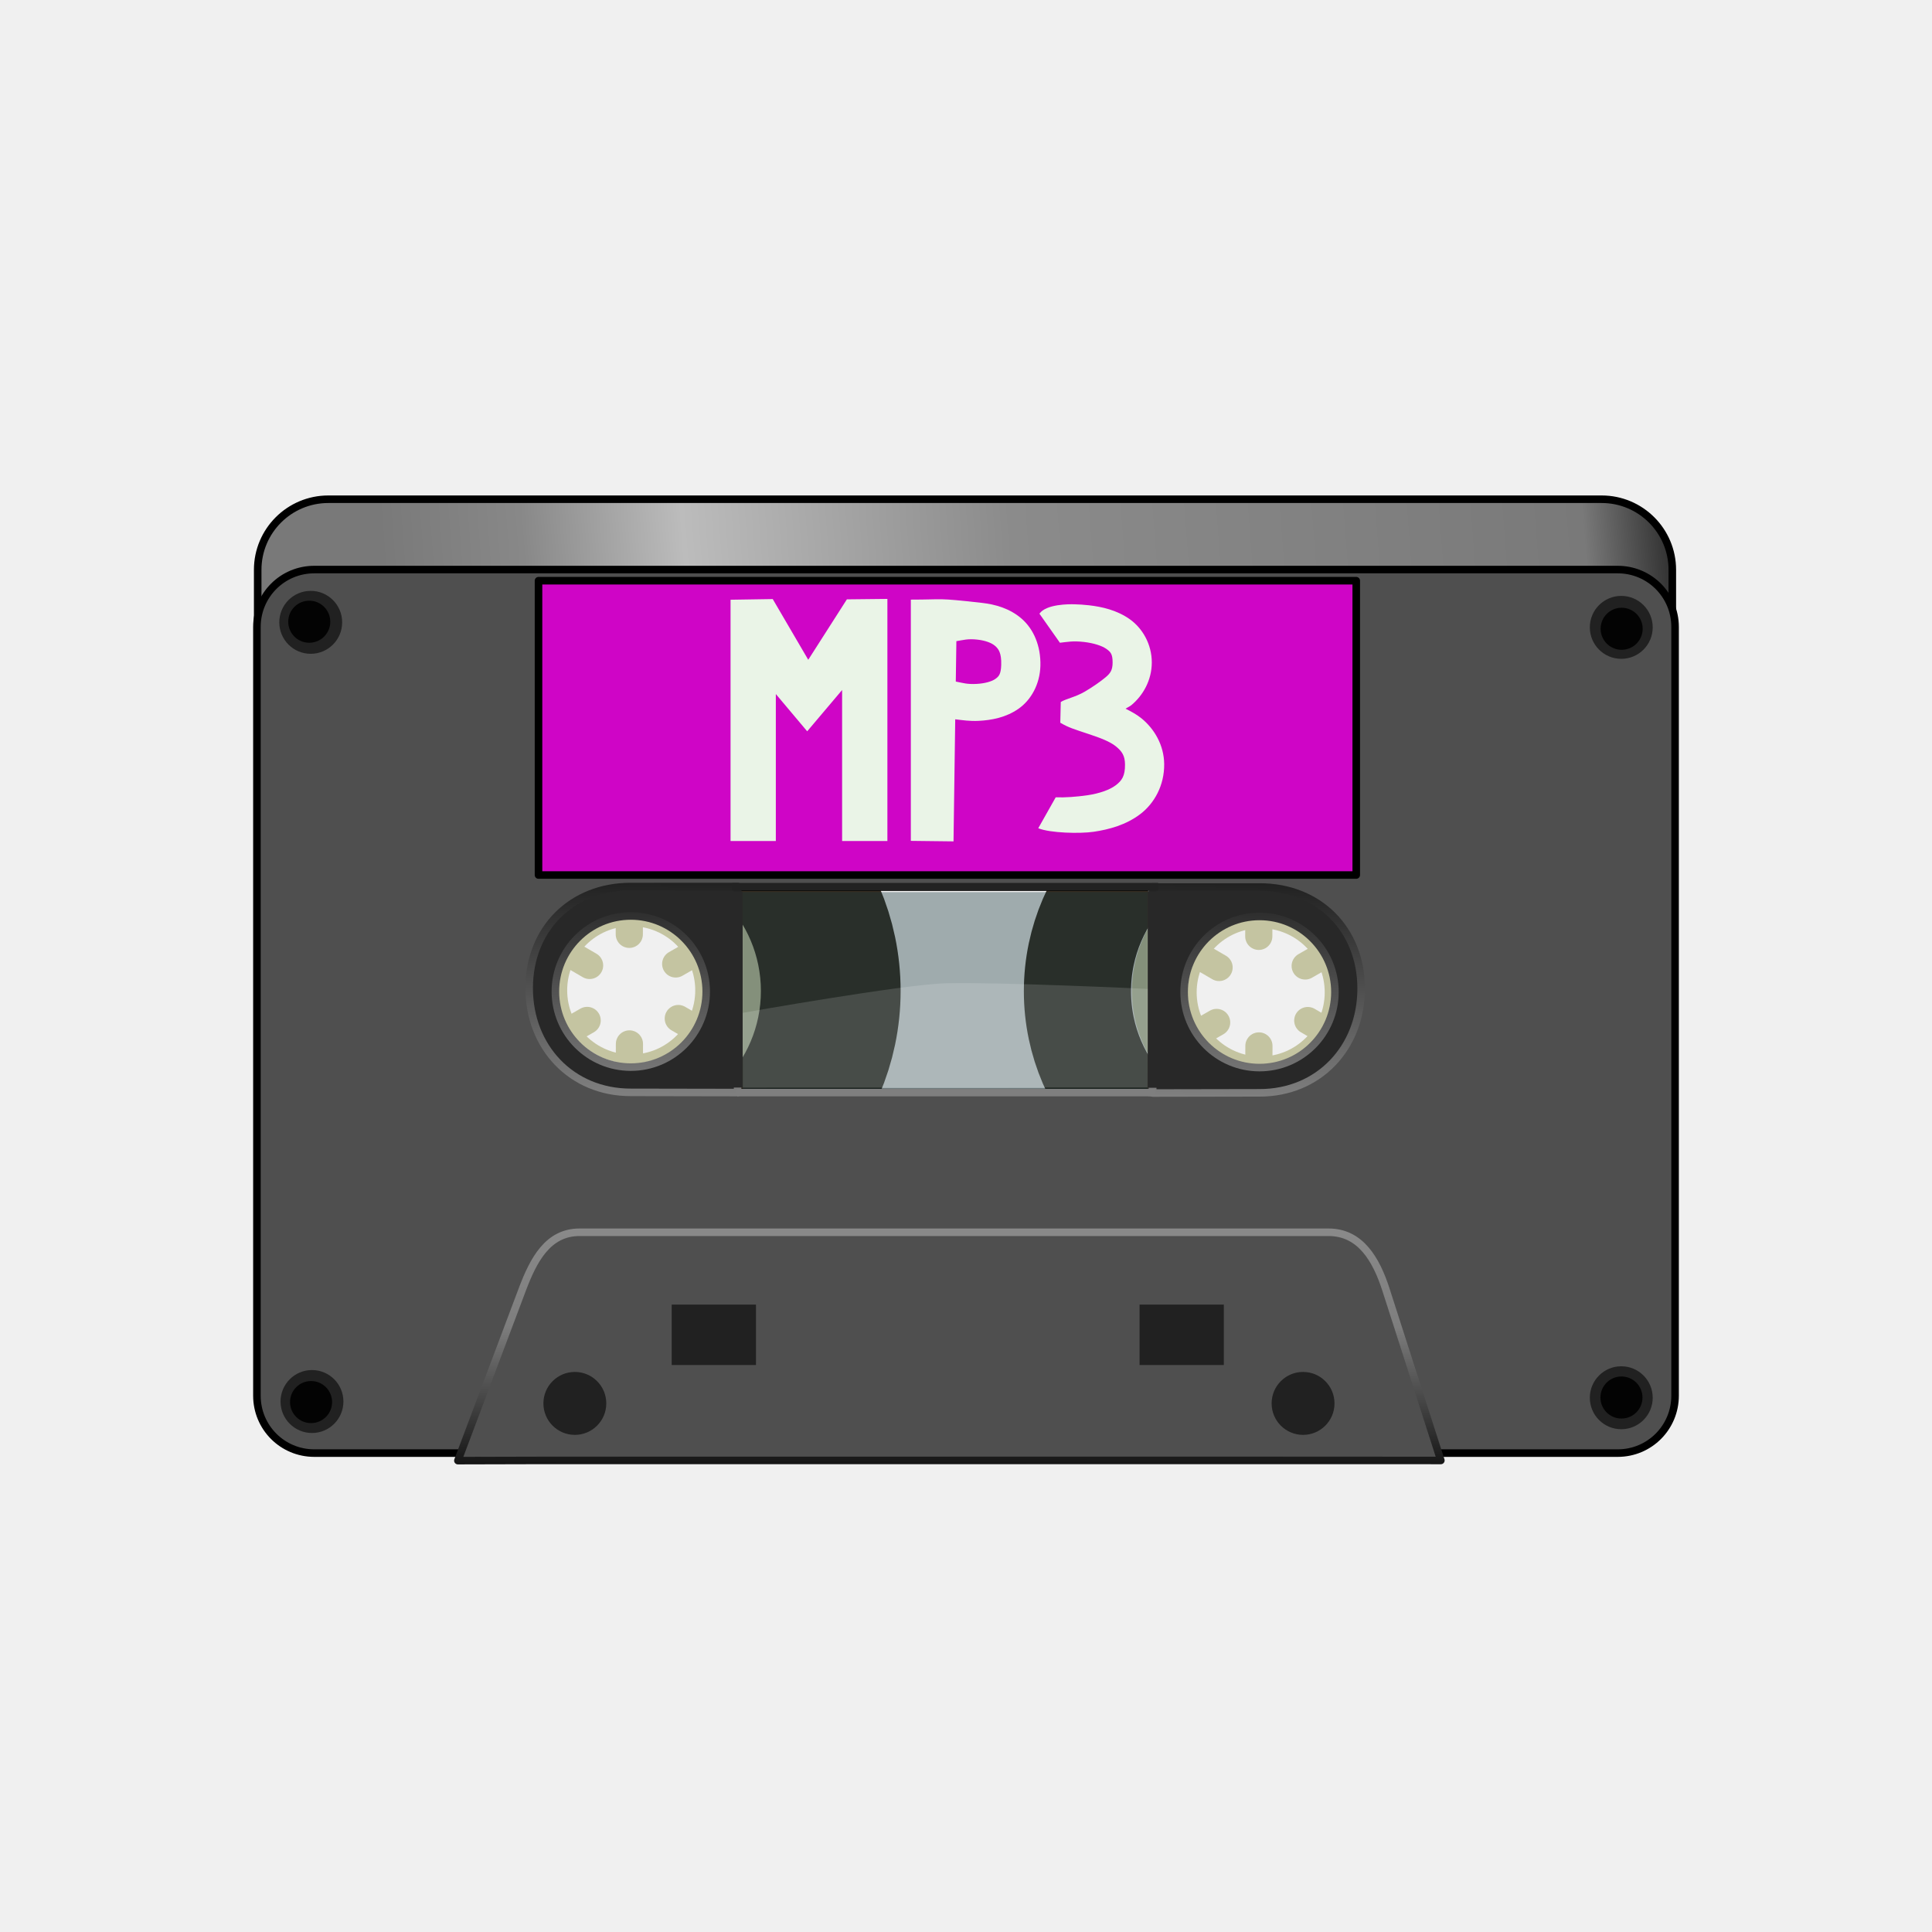
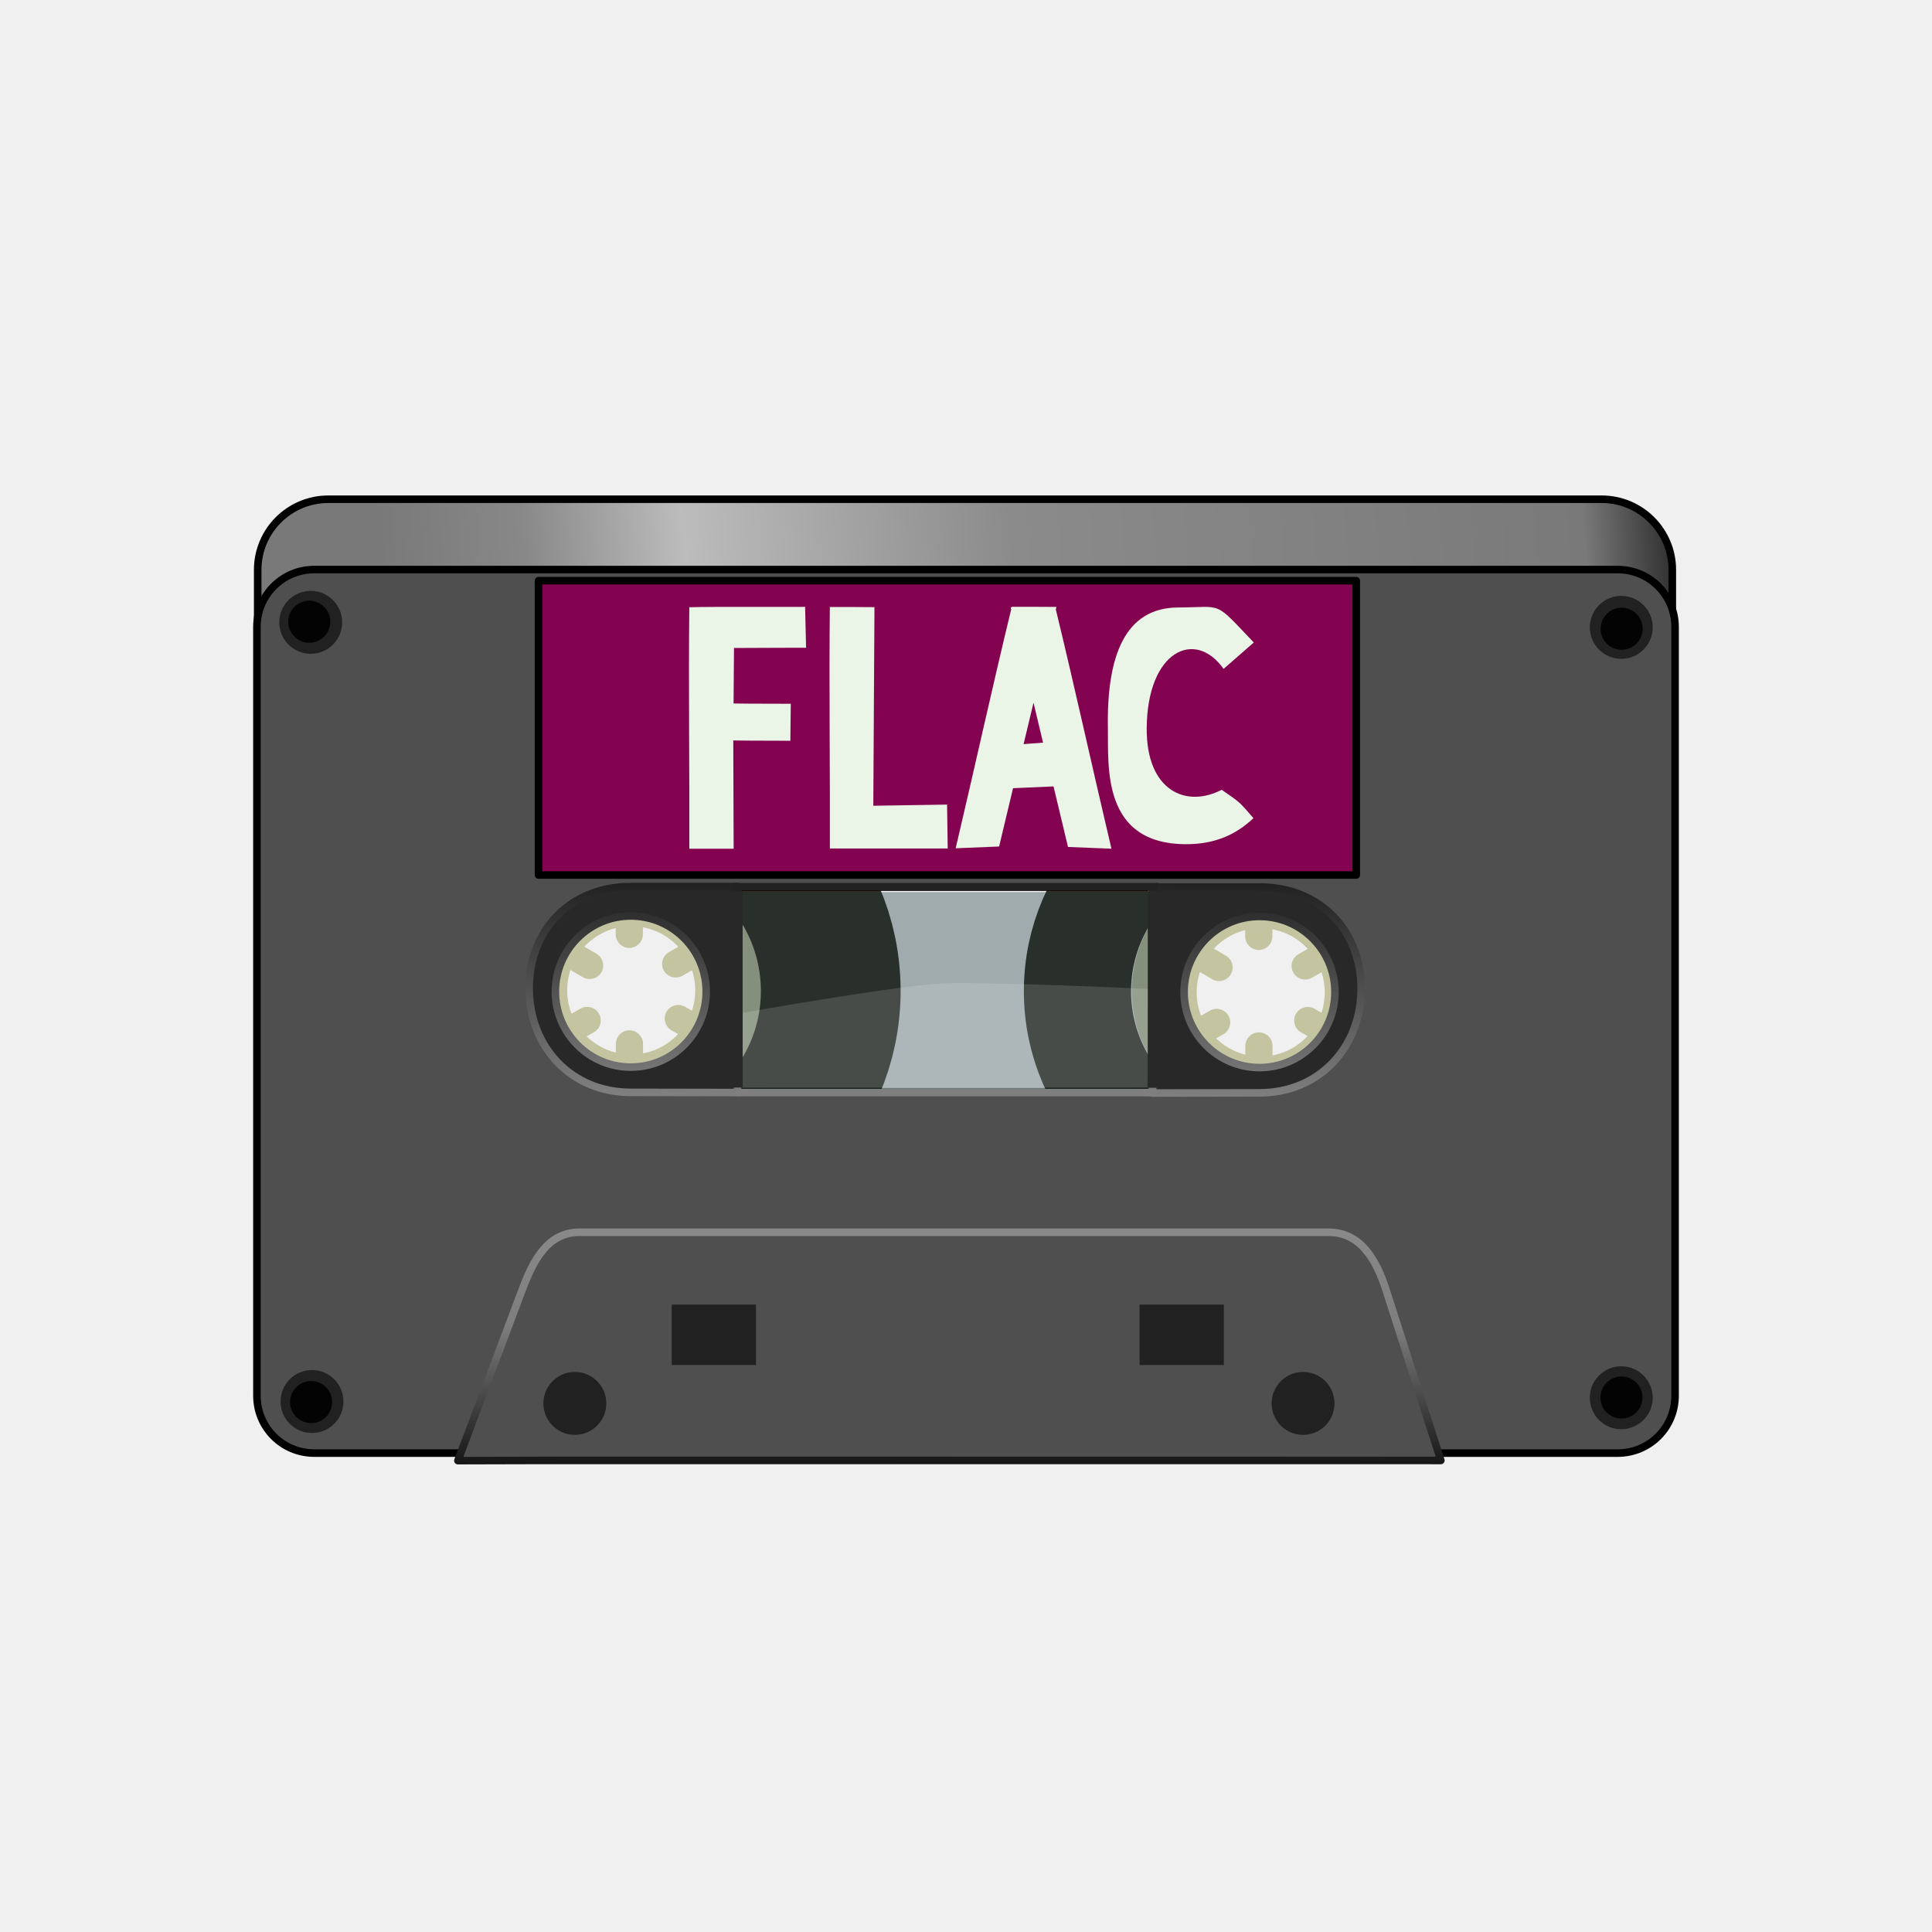
<svg xmlns="http://www.w3.org/2000/svg" xmlns:xlink="http://www.w3.org/1999/xlink" width="256" height="256" viewBox="0 0 256 256" version="1.1" id="svg1">
  <defs id="defs1">
    <linearGradient id="linearGradient17">
      <stop style="stop-color:#797979;stop-opacity:1;" offset="0" id="stop18" />
      <stop style="stop-color:#888888;stop-opacity:1;" offset="0.11" id="stop23" />
      <stop style="stop-color:#bcbcbc;stop-opacity:1;" offset="0.234" id="stop20" />
      <stop style="stop-color:#8b8b8b;stop-opacity:1;" offset="0.487" id="stop22" />
      <stop style="stop-color:#797979;stop-opacity:1;" offset="0.928" id="stop21" />
      <stop style="stop-color:#2a2a2a;stop-opacity:1;" offset="1" id="stop19" />
    </linearGradient>
    <linearGradient id="linearGradient16">
      <stop style="stop-color:#1a1a1a;stop-opacity:1;" offset="0" id="stop15" />
      <stop style="stop-color:#7f7f7f;stop-opacity:1;" offset="1" id="stop16" />
    </linearGradient>
    <linearGradient id="linearGradient13">
      <stop style="stop-color:#000000;stop-opacity:1;" offset="0" id="stop13" />
      <stop style="stop-color:#7e7e7e;stop-opacity:1;" offset="0.418" id="stop17" />
      <stop style="stop-color:#999999;stop-opacity:1;" offset="1" id="stop14" />
    </linearGradient>
    <linearGradient id="linearGradient10">
      <stop style="stop-color:#1a1a1a;stop-opacity:1;" offset="0" id="stop10" />
      <stop style="stop-color:#7f7f7f;stop-opacity:1;" offset="1" id="stop11" />
    </linearGradient>
    <linearGradient id="linearGradient5">
      <stop style="stop-color:#696969;stop-opacity:1;" offset="0" id="stop5" />
      <stop style="stop-color:#696969;stop-opacity:0;" offset="1" id="stop6" />
    </linearGradient>
    <linearGradient id="linearGradient2">
      <stop style="stop-color:#d0ddcb;stop-opacity:1;" offset="0" id="stop2" />
      <stop style="stop-color:#f4fff1;stop-opacity:1;" offset="1" id="stop3" />
    </linearGradient>
    <linearGradient xlink:href="#linearGradient2" id="linearGradient3" x1="175.312" y1="45.745" x2="167.353" y2="53.919" gradientUnits="userSpaceOnUse" gradientTransform="translate(1.175812,-1.287794)" />
    <linearGradient xlink:href="#linearGradient5" id="linearGradient6" x1="142.57" y1="68.417" x2="189.316" y2="30.048" gradientUnits="userSpaceOnUse" gradientTransform="translate(4.355081,-1.583666)" />
    <filter style="color-interpolation-filters:sRGB" id="filter6" x="-0.096" y="-0.09" width="1.193" height="1.18">
      <feGaussianBlur stdDeviation="1.297 1.297" id="feGaussianBlur6" />
    </filter>
    <linearGradient xlink:href="#linearGradient16" id="linearGradient11" x1="96.041" y1="119.068" x2="95.83" y2="141.635" gradientUnits="userSpaceOnUse" gradientTransform="matrix(1.333238,0,0,1.334373,-42.65453,-44.1365)" />
    <linearGradient xlink:href="#linearGradient10" id="linearGradient12" gradientUnits="userSpaceOnUse" x1="96.041" y1="119.068" x2="96.464" y2="141.951" gradientTransform="matrix(-1.333238,0,0,1.334373,293.1308,-44.07545)" />
    <linearGradient xlink:href="#linearGradient13" id="linearGradient14" x1="106.551" y1="181.291" x2="106.616" y2="141.742" gradientUnits="userSpaceOnUse" gradientTransform="matrix(1.333238,0,0,1.334373,-42.65453,-44.1365)" />
    <linearGradient xlink:href="#linearGradient17" id="linearGradient19" x1="71.104" y1="103.648" x2="199.05" y2="91.734" gradientUnits="userSpaceOnUse" gradientTransform="matrix(1.333238,0,0,1.624102,-42.65453,-72.54938)" />
  </defs>
  <g id="layer1">
    <g id="g30">
      <ellipse style="fill:none;fill-opacity:1;stroke:#c4c4a1;stroke-width:1.2;stroke-linecap:round;stroke-linejoin:round;stroke-dasharray:none;stroke-dashoffset:7.8;stroke-opacity:1" id="path7-8-9-5" cx="167.049" cy="131.493" rx="9.084" ry="9.098" />
      <path style="fill:none;fill-rule:evenodd;stroke:#c4c4a1;stroke-width:3.6;stroke-linecap:round;stroke-linejoin:miter;stroke-dasharray:none;stroke-opacity:1" d="M 166.803,121.692 L 166.794,124.071" id="path30" />
      <path style="fill:none;fill-rule:evenodd;stroke:#c4c4a1;stroke-width:3.6;stroke-linecap:round;stroke-linejoin:miter;stroke-dasharray:none;stroke-opacity:1" d="M 175.007,126.812 L 172.943,127.995" id="path30-9" />
      <path style="fill:none;fill-rule:evenodd;stroke:#c4c4a1;stroke-width:3.6;stroke-linecap:round;stroke-linejoin:miter;stroke-dasharray:none;stroke-opacity:1" d="M 175.342,136.424 L 173.286,135.228" id="path30-3" />
      <path style="fill:none;fill-rule:evenodd;stroke:#c4c4a1;stroke-width:3.6;stroke-linecap:round;stroke-linejoin:miter;stroke-dasharray:none;stroke-opacity:1" d="M 166.806,140.969 L 166.814,138.591" id="path30-9-2" />
      <path style="fill:none;fill-rule:evenodd;stroke:#c4c4a1;stroke-width:3.6;stroke-linecap:round;stroke-linejoin:miter;stroke-dasharray:none;stroke-opacity:1" d="M 159.147,136.662 L 161.211,135.48" id="path30-3-7" />
      <path style="fill:none;fill-rule:evenodd;stroke:#c4c4a1;stroke-width:3.6;stroke-linecap:round;stroke-linejoin:miter;stroke-dasharray:none;stroke-opacity:1" d="M 159.48,126.997 L 161.535,128.194" id="path30-9-2-5" />
    </g>
    <g id="g30-2" transform="translate(-83.40997,-0.26713)">
      <ellipse style="fill:none;fill-opacity:1;stroke:#c4c4a1;stroke-width:1.2;stroke-linecap:round;stroke-linejoin:round;stroke-dasharray:none;stroke-dashoffset:7.8;stroke-opacity:1" id="path7-8-9-5-0" cx="167.049" cy="131.493" rx="9.084" ry="9.098" />
      <path style="fill:none;fill-rule:evenodd;stroke:#c4c4a1;stroke-width:3.6;stroke-linecap:round;stroke-linejoin:miter;stroke-dasharray:none;stroke-opacity:1" d="M 166.803,121.692 L 166.794,124.071" id="path30-98" />
      <path style="fill:none;fill-rule:evenodd;stroke:#c4c4a1;stroke-width:3.6;stroke-linecap:round;stroke-linejoin:miter;stroke-dasharray:none;stroke-opacity:1" d="M 175.007,126.812 L 172.943,127.995" id="path30-9-9" />
      <path style="fill:none;fill-rule:evenodd;stroke:#c4c4a1;stroke-width:3.6;stroke-linecap:round;stroke-linejoin:miter;stroke-dasharray:none;stroke-opacity:1" d="M 175.342,136.424 L 173.286,135.228" id="path30-3-1" />
      <path style="fill:none;fill-rule:evenodd;stroke:#c4c4a1;stroke-width:3.6;stroke-linecap:round;stroke-linejoin:miter;stroke-dasharray:none;stroke-opacity:1" d="M 166.806,140.969 L 166.814,138.591" id="path30-9-2-7" />
      <path style="fill:none;fill-rule:evenodd;stroke:#c4c4a1;stroke-width:3.6;stroke-linecap:round;stroke-linejoin:miter;stroke-dasharray:none;stroke-opacity:1" d="M 159.147,136.662 L 161.211,135.48" id="path30-3-7-3" />
      <path style="fill:none;fill-rule:evenodd;stroke:#c4c4a1;stroke-width:3.6;stroke-linecap:round;stroke-linejoin:miter;stroke-dasharray:none;stroke-opacity:1" d="M 159.48,126.997 L 161.535,128.194" id="path30-9-2-5-3" />
    </g>
    <g id="g7" style="display:none">
      <path id="rect1" style="fill:#f4fff1;stroke:#656565;stroke-linecap:round;stroke-linejoin:round" d="M 57,26 H 155 C 158.569,26 162.326,27.693 165,30 L 195,60 C 197.967,62.967 199,66.272 199,70 V 230.305 L 57,230 Z" />
      <path style="mix-blend-mode:normal;fill:url(#linearGradient6);fill-rule:evenodd;stroke:none;stroke-width:1px;stroke-linecap:butt;stroke-linejoin:miter;stroke-opacity:1;filter:url(#filter6)" d="M 160.883,28.67 C 166.987,44.952 160.544,47.778 162.654,62.19 C 174.841,61.068 184.491,60.123 192.88,63.155 C 195.625,64.147 179.967,50.844 178.835,49.846 C 177.702,48.848 173.868,40.738 173.059,40.354 C 172.251,39.97 160.883,28.67 160.883,28.67 Z" id="path3" />
      <path style="fill:url(#linearGradient3);fill-rule:evenodd;stroke:#f4fff1;stroke-width:1px;stroke-linecap:butt;stroke-linejoin:round;stroke-opacity:1" d="M 157.586,27.317 C 159.519,29.419 163.054,29.259 163.891,31.524 C 166.848,39.523 165.347,49.452 165.221,59.287 C 187.531,58.7 189.472,58.294 195.013,61.426 L 165.004,31.41 C 162.897,29.585 159.484,27.678 157.586,27.317 Z" id="path1" />
    </g>
    <ellipse style="fill:none;fill-opacity:1;stroke:#352c21;stroke-width:14.2;stroke-linecap:round;stroke-linejoin:round;stroke-dasharray:none;stroke-dashoffset:20.28;stroke-opacity:1" id="path9-0" cx="167.4" cy="131.341" rx="24.634" ry="24.207" />
    <ellipse style="fill:none;fill-opacity:1;stroke:#352c21;stroke-width:22.1;stroke-linecap:round;stroke-linejoin:round;stroke-dasharray:none;stroke-dashoffset:20.28;stroke-opacity:1" id="path9" cx="83.652" cy="131.289" rx="24.634" ry="24.207" />
    <rect style="fill:url(#linearGradient19);stroke:#000000;stroke-width:1;stroke-linecap:round;stroke-linejoin:round;stroke-opacity:1" id="rect2-9" width="187.444" height="31.892" x="34.146" y="66.152" ry="9.356" />
    <g id="g8" transform="matrix(1.333238,0,0,1.334373,-37.32158,-43.87189)" style="stroke:#c4c4a1;stroke-width:0.75;stroke-opacity:1">
      <circle style="fill:none;fill-opacity:1;stroke:#c4c4a1;stroke-width:5.473;stroke-linecap:round;stroke-linejoin:round;stroke-dasharray:none;stroke-opacity:1" id="path7" cx="90.744" cy="131.286" r="10.135" />
    </g>
    <g id="g8-7" transform="matrix(1.333238,0,0,1.334373,46.1604,-43.87189)" style="stroke:#c4c4a1;stroke-width:0.75;stroke-opacity:1">
      <circle style="fill:none;fill-opacity:1;stroke:#c4c4a1;stroke-width:5.473;stroke-linecap:round;stroke-linejoin:round;stroke-dasharray:none;stroke-opacity:1" id="path7-2" cx="90.744" cy="131.286" r="10.135" />
    </g>
    <path id="rect2" style="fill:#4f4f4f;fill-opacity:1;stroke:#000000;stroke-width:1;stroke-linecap:round;stroke-linejoin:round;stroke-opacity:1" d="M 41.644,75.47 C 37.433,75.47 34.043,78.863 34.043,83.077 V 184.935 C 34.043,189.15 37.433,192.543 41.644,192.543 H 214.356 C 218.567,192.543 221.957,189.15 221.957,184.935 V 83.077 C 221.957,78.863 218.567,75.47 214.356,75.47 Z M 65.262,117.547 H 185.419 V 144.746 H 65.262 Z" />
    <path id="rect2-7" style="fill:#4f4f4f;stroke:url(#linearGradient14);stroke-width:1;stroke-linecap:round;stroke-linejoin:round;stroke-dasharray:none;fill-opacity:1" d="M 76.798,163.282 H 176.047 C 180.258,163.282 182.358,166.878 183.648,170.89 L 190.922,193.518 C 188.422,193.518 185.591,193.513 181.38,193.513 H 71.466 C 67.255,193.513 64.787,193.54 60.672,193.54 L 69.197,170.89 C 70.682,166.946 72.587,163.282 76.798,163.282 Z" />
    <rect style="fill:#4f4f4f;fill-opacity:1;stroke:none;stroke-width:1;stroke-linecap:round;stroke-linejoin:round;stroke-opacity:1" id="rect2-9-3" width="13.482" height="41.515" x="59.087" y="109.087" ry="0" rx="0" />
    <rect style="fill:#4f4f4f;fill-opacity:1;stroke:none;stroke-width:1;stroke-linecap:round;stroke-linejoin:round;stroke-opacity:1" id="rect2-9-3-8" width="3.006" height="41.515" x="94.569" y="110.862" ry="0" rx="0" />
    <rect style="fill:#4f4f4f;fill-opacity:1;stroke:none;stroke-width:1;stroke-linecap:round;stroke-linejoin:round;stroke-opacity:1" id="rect2-9-3-7" width="3.769" height="41.515" x="152.13" y="110.862" ry="0" rx="0" />
    <path id="rect2-9-3-7-3" style="fill:#4f4f4f;fill-opacity:1;stroke:none;stroke-width:1;stroke-linecap:round;stroke-linejoin:round;stroke-opacity:1" d="M 155.666,111.327 V 152.844 H 178.438 V 133.646 A 11.178,11.353 0 0 1 167.543,142.461 A 11.178,11.353 0 0 1 156.364,131.108 A 11.178,11.353 0 0 1 167.543,119.755 A 11.178,11.353 0 0 1 178.438,128.572 V 111.327 Z" />
    <path id="rect2-9-3-7-3-1" style="fill:#4f4f4f;fill-opacity:1;stroke:none;stroke-width:1;stroke-linecap:round;stroke-linejoin:round;stroke-opacity:1" d="M 71.886,111.52 V 153.037 H 94.614 V 133.839 A 11.156,11.353 0 0 1 83.74,142.654 A 11.156,11.353 0 0 1 72.582,131.301 A 11.156,11.353 0 0 1 83.74,119.948 A 11.156,11.353 0 0 1 94.614,128.765 V 111.52 Z" />
    <rect style="fill:#4f4f4f;fill-opacity:1;stroke:none;stroke-width:1;stroke-linecap:round;stroke-linejoin:round;stroke-opacity:1" id="rect2-9-3-6" width="13.482" height="41.515" x="178.245" y="110.065" ry="0" rx="0" />
    <path id="path10-2-3" style="fill:#282828;fill-opacity:1;stroke:url(#linearGradient11);stroke-width:1;stroke-linecap:round;stroke-linejoin:round;stroke-dashoffset:20.28;stroke-opacity:1" d="M 83.561,117.473 C 75.728,117.473 70.117,123.091 70.117,130.931 C 70.117,138.771 75.728,144.744 83.561,144.744 C 87.478,144.744 92.622,144.77 97.735,144.77 C 97.735,138.714 97.745,121.393 97.745,117.473 Z M 83.583,121.372 C 89.101,121.372 93.574,125.855 93.575,131.385 C 93.574,136.916 89.101,141.399 83.583,141.398 C 78.066,141.399 73.592,136.916 73.592,131.385 C 73.592,125.855 78.066,121.372 83.583,121.372 Z" />
    <path id="path10-2-3-2" style="fill:#282828;fill-opacity:1;stroke:url(#linearGradient12);stroke-width:1;stroke-linecap:round;stroke-linejoin:round;stroke-dashoffset:20.28;stroke-opacity:1" d="M 166.915,117.534 C 174.748,117.534 180.359,123.152 180.359,130.992 C 180.359,138.832 174.748,144.805 166.915,144.805 C 162.998,144.805 157.854,144.831 152.741,144.831 C 152.741,138.775 152.731,121.454 152.731,117.534 Z M 166.893,121.434 C 161.375,121.433 156.902,125.916 156.902,131.447 C 156.902,136.977 161.375,141.46 166.893,141.46 C 172.411,141.46 176.884,136.977 176.885,131.447 C 176.884,125.916 172.411,121.433 166.893,121.434 Z" />
    <path style="fill:none;fill-rule:evenodd;stroke:#7f7f7f;stroke-width:1px;stroke-linecap:butt;stroke-linejoin:miter;stroke-opacity:1" d="M 97.648,144.784 H 153.073" id="path14" />
    <path style="fill:none;fill-rule:evenodd;stroke:#222222;stroke-width:1px;stroke-linecap:butt;stroke-linejoin:miter;stroke-opacity:1" d="M 97.005,117.49 H 153.465" id="path14-8" />
    <path style="baseline-shift:baseline;display:inline;overflow:visible;vector-effect:none;fill:#282828;fill-rule:evenodd;stroke-width:1;enable-background:accumulate;stop-color:#000000" d="M 152.079,118.151 V 144.135 H 153.94 V 118.151 Z" id="path14-8-3" />
    <path style="baseline-shift:baseline;display:inline;overflow:visible;vector-effect:none;fill:#282828;fill-rule:evenodd;stroke-width:1;enable-background:accumulate;stop-color:#000000" d="M 96.544,118.121 V 144.105 H 98.405 V 118.121 Z" id="path14-8-3-8" />
    <rect style="fill:#15343b;fill-opacity:0.365;stroke:none;stroke-width:1;stroke-linecap:round;stroke-linejoin:round;stroke-dasharray:none;stroke-dashoffset:7.8;stroke-opacity:1" id="rect17" width="53.641" height="26.075" x="98.411" y="-144.281" transform="scale(1,-1)" />
    <path style="fill:#ffffff;fill-opacity:0.143;fill-rule:evenodd;stroke:none;stroke-width:1px;stroke-linecap:butt;stroke-linejoin:miter;stroke-opacity:1" d="M 98.428,144.102 L 152.056,144.079 L 152.082,131.037 C 152.082,131.037 132.75,130.119 125.417,130.286 C 119.723,130.416 98.419,134.206 98.419,134.206 Z" id="path17" />
    <ellipse style="fill:#212121;fill-opacity:1;stroke:none;stroke-width:1;stroke-linecap:round;stroke-linejoin:round;stroke-dasharray:none;stroke-dashoffset:7.8;stroke-opacity:1" id="path23" cx="76.17" cy="185.959" rx="4.166" ry="4.17" />
    <ellipse style="fill:#212121;fill-opacity:1;stroke:none;stroke-width:1;stroke-linecap:round;stroke-linejoin:round;stroke-dasharray:none;stroke-dashoffset:7.8;stroke-opacity:1" id="path23-3" cx="41.339" cy="185.709" rx="4.166" ry="4.17" />
    <ellipse style="fill:#212121;fill-opacity:1;stroke:none;stroke-width:1;stroke-linecap:round;stroke-linejoin:round;stroke-dasharray:none;stroke-dashoffset:7.8;stroke-opacity:1" id="path23-3-5" cx="214.827" cy="185.209" rx="4.166" ry="4.17" />
    <ellipse style="fill:#212121;fill-opacity:1;stroke:none;stroke-width:1;stroke-linecap:round;stroke-linejoin:round;stroke-dasharray:none;stroke-dashoffset:7.8;stroke-opacity:1" id="path23-3-3" cx="214.827" cy="83.129" rx="4.166" ry="4.17" />
    <ellipse style="fill:#212121;fill-opacity:1;stroke:none;stroke-width:1;stroke-linecap:round;stroke-linejoin:round;stroke-dasharray:none;stroke-dashoffset:7.8;stroke-opacity:1" id="path23-3-2" cx="41.173" cy="82.462" rx="4.166" ry="4.17" />
    <ellipse style="fill:#212121;fill-opacity:1;stroke:none;stroke-width:1;stroke-linecap:round;stroke-linejoin:round;stroke-dasharray:none;stroke-dashoffset:7.8;stroke-opacity:1" id="path23-7" cx="172.663" cy="185.959" rx="4.166" ry="4.17" />
    <rect style="fill:#212121;fill-opacity:1;stroke:none;stroke-width:1;stroke-linecap:round;stroke-linejoin:round;stroke-dasharray:none;stroke-dashoffset:7.8;stroke-opacity:1" id="rect23" width="11.166" height="8.006" x="89.003" y="172.866" />
    <rect style="fill:#212121;fill-opacity:1;stroke:none;stroke-width:1;stroke-linecap:round;stroke-linejoin:round;stroke-dasharray:none;stroke-dashoffset:7.8;stroke-opacity:1" id="rect23-0" width="11.166" height="8.006" x="150.998" y="172.866" />
    <ellipse style="fill:#030303;fill-opacity:1;stroke:none;stroke-width:1;stroke-linecap:round;stroke-linejoin:round;stroke-dasharray:none;stroke-dashoffset:7.8;stroke-opacity:1" id="path24" cx="40.978" cy="82.382" rx="2.786" ry="2.787" />
    <ellipse style="fill:#030303;fill-opacity:1;stroke:none;stroke-width:1;stroke-linecap:round;stroke-linejoin:round;stroke-dasharray:none;stroke-dashoffset:7.8;stroke-opacity:1" id="path24-8" cx="214.877" cy="83.314" rx="2.786" ry="2.787" />
    <ellipse style="fill:#030303;fill-opacity:1;stroke:none;stroke-width:1;stroke-linecap:round;stroke-linejoin:round;stroke-dasharray:none;stroke-dashoffset:7.8;stroke-opacity:1" id="path24-82" cx="214.852" cy="185.178" rx="2.786" ry="2.787" />
    <ellipse style="fill:#030303;fill-opacity:1;stroke:none;stroke-width:1;stroke-linecap:round;stroke-linejoin:round;stroke-dasharray:none;stroke-dashoffset:7.8;stroke-opacity:1" id="path24-4" cx="41.218" cy="185.782" rx="2.786" ry="2.787" />
-     <rect style="fill:#cf05c6;fill-opacity:1;stroke:#000000;stroke-width:1.002;stroke-linecap:round;stroke-linejoin:round;stroke-dasharray:none;stroke-opacity:1" id="rect3" width="108.355" height="38.998" x="71.355" y="76.946" />
-     <g id="g31" transform="translate(3.226947,-0.8838835)" style="stroke-width:1">
-       <path style="baseline-shift:baseline;display:inline;overflow:visible;vector-effect:none;fill:#eaf4e7;fill-rule:evenodd;stroke-width:1;stroke-linecap:square;stroke-linejoin:bevel;enable-background:accumulate;stop-color:#000000" d="M 99.165,80.264 L 93.575,80.352 V 109.324 V 112.324 H 99.575 V 109.324 V 92.848 C 99.578,92.849 103.73,97.786 103.73,97.786 L 108.357,92.314 V 109.324 V 112.324 H 114.357 V 109.324 V 80.243 L 108.989,80.301 L 103.87,88.309 Z" id="path5" />
-       <path style="baseline-shift:baseline;display:inline;overflow:visible;fill:#eaf4e7;fill-opacity:1;fill-rule:evenodd;stroke:none;stroke-width:0.5;stroke-dasharray:none;stroke-opacity:1;enable-background:accumulate;stop-color:#000000" d="M 126.879,80.767 C 120.69,80.074 122.085,80.336 117.464,80.337 V 112.303 L 123.12,112.37 L 123.346,96.195 C 124.325,96.31 125.277,96.462 126.448,96.401 C 128.148,96.313 130.052,95.97 131.726,94.802 C 133.4,93.634 134.563,91.546 134.631,89.118 C 134.703,86.509 133.757,84.275 132.164,82.88 C 130.571,81.486 128.617,80.961 126.879,80.767 Z M 126.269,85.635 C 127.335,85.754 128.17,86.067 128.636,86.475 C 129.102,86.883 129.483,87.418 129.439,88.988 C 129.404,90.248 129.106,90.536 128.641,90.86 C 128.176,91.184 127.265,91.449 126.165,91.506 C 124.878,91.573 124.35,91.368 123.42,91.195 L 123.498,85.841 C 124.427,85.696 124.997,85.493 126.269,85.635 Z" id="path13" />
-       <path id="path15-0" style="baseline-shift:baseline;display:inline;overflow:visible;fill:#eaf4e7;fill-opacity:1;fill-rule:evenodd;stroke:none;stroke-width:0.5;stroke-dasharray:none;stroke-opacity:1;enable-background:accumulate;stop-color:#000000" d="M 139.093,80.953 C 138.465,80.939 135.409,80.908 134.503,82.2 L 137.216,86.051 C 138.245,85.945 138.896,85.775 140.419,85.949 C 141.672,86.093 142.77,86.445 143.351,86.852 C 143.931,87.259 144.2,87.54 144.2,88.662 C 144.2,89.667 143.907,90.097 143.265,90.631 C 142.623,91.165 141.555,91.927 140.47,92.553 C 139.238,93.265 138,93.479 137.331,93.904 L 137.267,96.649 C 138.337,97.281 139.021,97.482 141.079,98.166 C 142.479,98.632 143.828,99.123 144.64,99.785 C 145.452,100.448 145.831,101.03 145.843,102.172 C 145.859,103.72 145.417,104.327 144.607,104.942 C 143.796,105.556 142.416,106.029 140.88,106.256 C 139.455,106.466 137.839,106.582 136.661,106.531 L 134.348,110.629 C 135.915,111.275 139.884,111.365 141.681,111.1 C 143.753,110.794 145.976,110.188 147.855,108.764 C 149.733,107.34 151.064,104.948 151.034,102.125 C 151.008,99.598 149.713,97.448 148.032,96.076 C 147.374,95.539 146.646,95.16 145.917,94.789 C 146.173,94.616 146.453,94.513 146.696,94.311 C 148.232,93.034 149.392,91.005 149.392,88.662 C 149.392,86.226 148.142,84.104 146.448,82.916 C 144.755,81.728 142.823,81.288 141.044,81.084 C 140.378,81.008 139.721,80.968 139.093,80.953 Z" />
-     </g>
+     <rect style="fill:#840350;fill-opacity:1;stroke:#000000;stroke-width:1.002;stroke-linecap:round;stroke-linejoin:round;stroke-dasharray:none;stroke-opacity:1" id="rect3" width="108.355" height="38.998" x="71.355" y="76.946" />
+     <path style="baseline-shift:baseline;display:inline;overflow:visible;fill:#eaf4e7;fill-opacity:1;fill-rule:evenodd;stroke:none;stroke-width:0.5;stroke-dasharray:none;stroke-opacity:1;enable-background:accumulate;stop-color:#000000" d="M 162.13,88.631 L 166.134,85.135 C 160.769,79.51 162.197,80.463 156.081,80.496 C 149.03,80.534 146.64,86.989 146.8,96.42 C 146.886,101.52 145.928,111.859 157.185,111.859 C 160.965,111.859 163.755,110.619 166.087,108.407 C 164.12,106.122 164.256,106.308 161.881,104.65 C 157.177,107.101 151.885,104.804 151.945,96.49 C 152.019,86.22 158.36,83.292 162.13,88.631 Z" id="path13-0-99-0" />
+     <path id="path10-1-5" style="baseline-shift:baseline;display:inline;overflow:visible;fill:#eaf4e7;fill-opacity:1;fill-rule:evenodd;stroke:none;stroke-width:0.5;stroke-dasharray:none;stroke-opacity:1;enable-background:accumulate;stop-color:#000000" d="M 109.96,80.431 C 109.842,90.644 110.001,102.217 109.96,112.431 H 125.577 L 125.494,106.612 L 115.717,106.766 L 115.871,80.451 C 111.898,80.426 113.173,80.431 109.96,80.431 Z" />
+     <path id="path10-3-1" style="baseline-shift:baseline;display:inline;overflow:visible;fill:#eaf4e7;fill-opacity:1;fill-rule:evenodd;stroke:none;stroke-width:0.5;stroke-dasharray:none;stroke-opacity:1;enable-background:accumulate;stop-color:#000000" d="M 106.681,80.399 C 106.811,80.463 94.55,80.359 91.338,80.463 C 91.219,90.676 91.379,102.249 91.338,112.463 H 97.212 L 97.163,98.114 C 100.526,98.164 102.238,98.13 104.727,98.155 L 104.782,93.253 C 102.205,93.227 100.536,93.265 97.201,93.215 L 97.259,85.862 C 101.562,85.833 106.81,85.831 106.81,85.831 Z" />
+     <path id="path10-1-6-4-8" style="baseline-shift:baseline;display:inline;overflow:visible;fill:#eaf4e7;fill-opacity:1;fill-rule:evenodd;stroke:none;stroke-width:0.5;stroke-dasharray:none;stroke-opacity:1;enable-background:accumulate;stop-color:#000000" d="M 134.074,80.402 C 134.068,80.428 134.061,80.454 134.054,80.48 C 134.012,80.48 133.967,80.48 133.923,80.48 L 133.988,80.749 C 131.521,90.877 129.02,102.304 126.63,112.402 L 132.386,112.167 L 134.234,104.441 L 139.597,104.203 L 141.517,112.226 L 147.273,112.46 C 144.879,102.344 142.371,90.894 139.9,80.753 L 139.98,80.421 C 136.013,80.396 137.286,80.402 134.074,80.402 Z M 136.945,93.111 L 138.211,98.404 C 137.351,98.467 136.488,98.536 135.632,98.601 Z" />
  </g>
</svg>
